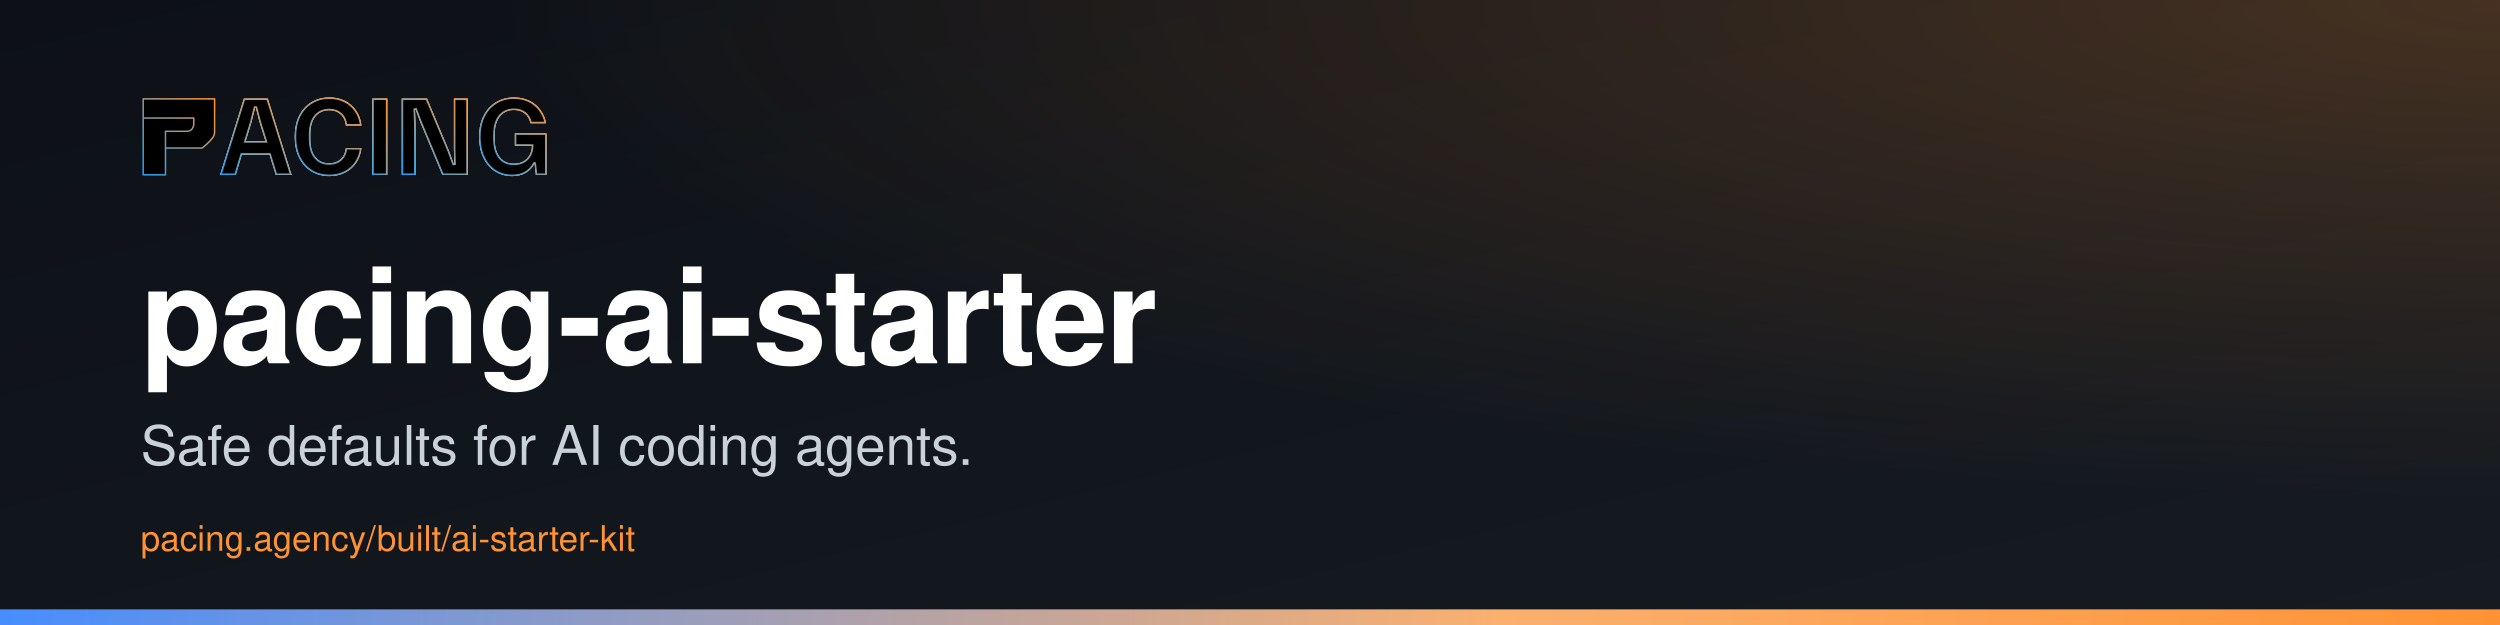
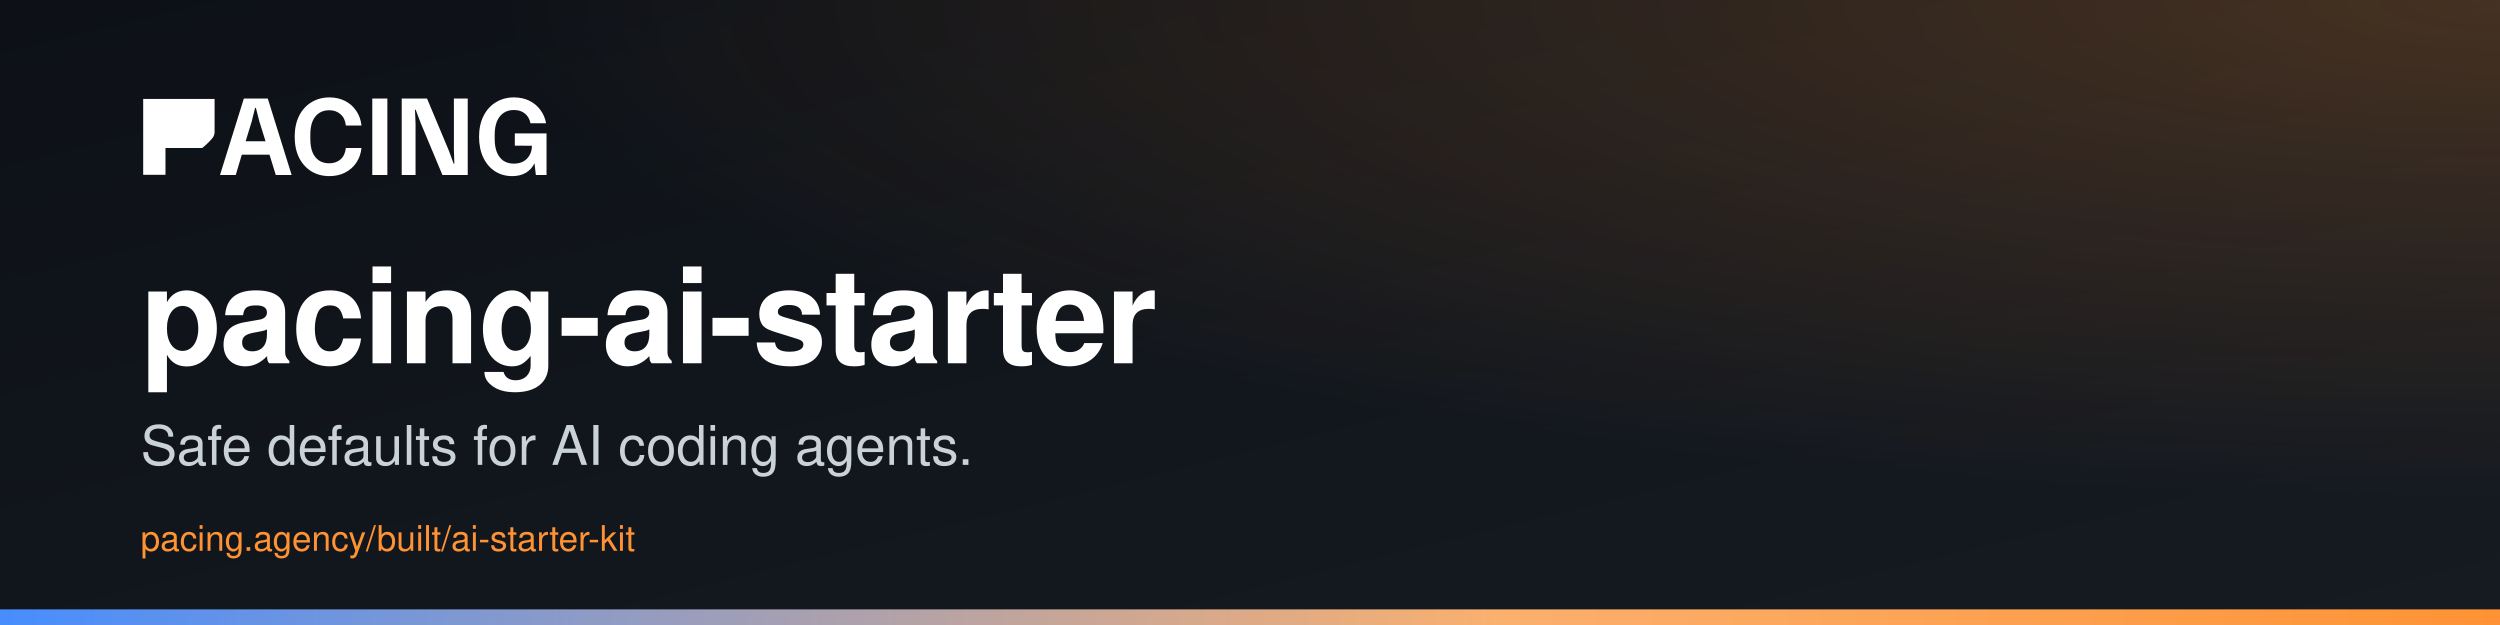
<svg xmlns="http://www.w3.org/2000/svg" width="1280" height="320" viewBox="0 0 1280 320" role="img" aria-label="pacing-ai-starter: Safe defaults for AI coding agents.">
  <defs>
    <linearGradient id="bg" x1="0" y1="0" x2="1" y2="1">
      <stop offset="0" stop-color="#0d1117" />
      <stop offset="1" stop-color="#161b22" />
    </linearGradient>
    <linearGradient id="glow" x1="0" y1="0" x2="1" y2="0">
      <stop offset="0" stop-color="#468dff" />
      <stop offset="0.6" stop-color="#fbb06e" />
      <stop offset="1" stop-color="#ff9233" />
    </linearGradient>
    <radialGradient id="halo" cx="1" cy="0" r="0.8">
      <stop offset="0" stop-color="#ff9233" stop-opacity="0.22" />
      <stop offset="1" stop-color="#ff9233" stop-opacity="0" />
    </radialGradient>
  </defs>
  <rect width="1280" height="320" fill="url(#bg)" />
  <rect width="1280" height="320" fill="url(#halo)" />
  <rect x="0" y="312" width="1280" height="8" fill="url(#glow)" />
  <svg x="64" y="40" width="225" height="60" viewBox="0 0 1458 389">
    <g clip-path="url(#clip0_2377_126)">
      <g>
        <path d="M1284.67 325.284C1263.77 325.284 1244.98 320.059 1228.31 309.607C1211.64 298.907 1198.57 283.728 1189.12 264.069C1179.66 244.411 1174.93 221.268 1174.93 194.642C1174.93 168.016 1179.91 144.874 1189.87 125.215C1199.82 105.557 1213.51 90.502 1230.92 80.05C1248.34 69.35 1268.25 64 1290.65 64C1309.56 64 1326.48 67.608 1341.41 74.825C1356.34 82.041 1368.66 92.244 1378.36 105.432C1388.07 118.372 1394.41 133.178 1397.4 149.851H1345.52C1342.78 135.915 1336.56 125.091 1326.85 117.377C1317.4 109.663 1305.33 105.806 1290.65 105.806C1277.21 105.806 1265.76 109.04 1256.31 115.51C1246.85 121.98 1239.51 131.312 1234.28 143.505C1229.31 155.698 1226.82 170.256 1226.82 187.177V202.107C1226.82 219.029 1229.18 233.586 1233.91 245.779C1238.89 257.973 1246.1 267.429 1255.56 274.147C1265.26 280.617 1276.96 283.852 1290.65 283.852C1302.34 283.852 1312.67 281.488 1321.63 276.76C1330.59 271.783 1337.55 264.816 1342.53 255.857C1347.76 246.899 1350.37 236.448 1350.37 224.503L1293.63 224.13V183.444H1398.89V321.552H1363.43L1358.95 282.732C1358.95 302.142 1358.95 276.76 1358.95 282.732C1352.23 296.419 1342.53 306.995 1329.84 314.46C1317.15 321.676 1302.09 325.284 1284.67 325.284Z" fill="white" />
-         <path d="M1290.65 66.5C1309.23 66.5 1325.78 70.044 1340.32 77.075C1354.89 84.117 1366.89 94.058 1376.35 106.914L1376.36 106.923L1376.36 106.933C1385.25 118.782 1391.25 132.243 1394.37 147.351H1347.54C1344.51 133.887 1338.17 123.191 1328.43 115.439H1328.43C1318.45 107.291 1305.78 103.306 1290.65 103.306C1276.79 103.306 1264.83 106.646 1254.89 113.447C1244.99 120.225 1237.37 129.961 1231.99 142.521L1231.98 142.54L1231.97 142.561C1226.84 155.126 1224.32 170.02 1224.32 187.177V202.107C1224.32 219.251 1226.71 234.131 1231.58 246.684L1231.59 246.704L1231.6 246.724C1236.73 259.295 1244.22 269.156 1254.11 276.186L1254.14 276.207L1254.17 276.228C1264.36 283.016 1276.55 286.353 1290.65 286.353C1302.69 286.353 1313.42 283.916 1322.79 278.971L1322.82 278.959L1322.84 278.945C1332.21 273.742 1339.51 266.438 1344.72 257.071L1344.71 257.07C1350.18 247.685 1352.87 236.802 1352.87 224.503V222.02L1350.38 222.003L1296.13 221.646V185.944H1396.39V319.052H1365.66L1361.45 282.581V281.798C1361.42 281.765 1358.94 279.315 1356.45 281.798V282.142C1349.96 295.151 1340.67 305.181 1328.58 312.296C1316.34 319.254 1301.74 322.784 1284.67 322.784C1264.22 322.784 1245.9 317.68 1229.66 307.503C1213.42 297.078 1200.65 282.27 1191.37 262.985C1182.11 243.731 1177.43 220.974 1177.43 194.643C1177.43 168.328 1182.35 145.588 1192.1 126.345C1201.86 107.07 1215.23 92.383 1232.21 82.194L1232.22 82.188L1232.23 82.181C1249.22 71.745 1268.67 66.5 1290.65 66.5Z" stroke="url(#paint0_linear_2377_126)" stroke-width="5" />
      </g>
      <g>
        <path d="M918.188 67.733H1002.17L1074.59 240.554L1090.64 284.225L1092.88 283.852L1091.38 237.194V67.733H1137.29V321.552H1053.31L980.896 148.358L964.472 104.686L962.233 105.059L964.099 152.09V321.552H918.188V67.733Z" fill="white" />
-         <path d="M1000.51 70.233L1072.26 241.461L1088.29 285.088L1089 287.031L1091.05 286.692L1093.29 286.319L1095.44 285.958L1095.37 283.773L1093.88 237.145V70.233H1134.79V319.052H1054.97L983.214 147.422L966.813 103.806L966.089 101.882L964.062 102.22L961.822 102.593L959.648 102.955L959.735 105.158L961.599 152.14V319.052H920.688V70.233H1000.51Z" stroke="url(#paint1_linear_2377_126)" stroke-width="5" />
      </g>
      <g>
        <path d="M820.498 67.733H870.515V321.552H820.498V67.733Z" fill="white" />
-         <path d="M868.015 70.233V319.052H822.998V70.233H868.015Z" stroke="url(#paint2_linear_2377_126)" stroke-width="5" />
      </g>
      <g>
        <path d="M678.252 325.284C655.857 325.284 635.949 320.059 618.53 309.607C601.111 298.907 587.425 283.728 577.471 264.069C567.766 244.411 562.914 221.268 562.914 194.642C562.914 168.016 567.766 144.874 577.471 125.215C587.425 105.557 601.111 90.502 618.53 80.05C635.949 69.35 655.857 64 678.252 64C697.413 64 714.583 67.857 729.763 75.571C745.191 83.285 757.633 94.234 767.089 108.418C776.794 122.354 782.642 138.653 784.633 157.316H732.749C731.007 141.141 725.159 128.699 715.206 119.99C705.252 111.031 692.685 106.552 677.506 106.552C664.317 106.552 652.995 109.787 643.539 116.257C634.083 122.478 626.867 131.685 621.89 143.878C617.162 155.823 614.798 170.256 614.798 187.177V202.107C614.798 219.029 617.162 233.586 621.89 245.779C626.867 257.724 634.083 266.931 643.539 273.401C652.995 279.622 664.317 282.732 677.506 282.732C692.685 282.732 705.252 278.378 715.206 269.668C725.159 260.71 731.007 248.143 732.749 231.969H784.633C782.642 250.632 776.794 267.055 767.089 281.239C757.633 295.174 745.191 305.999 729.763 313.713C714.583 321.427 697.413 325.284 678.252 325.284Z" fill="white" />
-         <path d="M678.253 66.5C697.07 66.5 713.843 70.285 728.63 77.8L728.638 77.804L728.645 77.808C743.688 85.329 755.797 95.987 765.009 109.805L765.023 109.826L765.038 109.847C773.999 122.714 779.603 137.685 781.817 154.815H734.962C732.883 139.24 726.915 126.926 716.877 118.131H716.878C706.403 108.704 693.214 104.052 677.506 104.052C663.909 104.052 652.089 107.39 642.165 114.168C632.221 120.71 624.711 130.351 619.575 142.934L619.57 142.946L619.565 142.958C614.691 155.272 612.298 170.035 612.298 187.177V202.107C612.298 219.251 614.691 234.131 619.559 246.684L619.57 246.712L619.582 246.741C624.72 259.072 632.222 268.687 642.127 275.464L642.146 275.477L642.165 275.489C652.093 282.021 663.911 285.232 677.506 285.232C693.196 285.232 706.375 280.716 716.852 271.55L716.865 271.538L716.878 271.526C726.909 262.499 732.882 250.067 734.962 234.469H781.818C779.604 251.613 773.997 266.716 765.026 279.827L765.021 279.836C755.811 293.408 743.699 303.95 728.645 311.478L728.638 311.48L728.63 311.484C713.843 318.999 697.07 322.784 678.253 322.784C656.606 322.784 637.417 317.817 620.615 307.938L619.816 307.464C602.833 297.025 589.459 282.211 579.701 262.939C570.206 243.696 565.414 220.955 565.414 194.643C565.414 168.33 570.207 145.588 579.702 126.345C589.462 107.07 602.836 92.383 619.816 82.194L619.828 82.188L619.839 82.181C636.827 71.745 656.273 66.5 678.253 66.5Z" stroke="url(#paint3_linear_2377_126)" stroke-width="5" />
      </g>
      <g>
        <path d="M552.769 321.552H500.139L479.236 253.991H387.413L367.257 321.552H315L394.132 67.733H473.637L552.769 321.552ZM466.172 209.573L445.642 143.878L434.071 98.713H431.458L420.26 143.878L400.104 209.573H466.172Z" fill="white" />
-         <path d="M471.798 70.233L549.37 319.052H501.982L481.624 253.252L481.079 251.491H385.55L385.018 253.277L365.394 319.052H318.398L395.971 70.233H471.798ZM429.031 98.112L417.852 143.202L397.714 208.839L396.722 212.073H469.572L468.558 208.827L448.051 143.205L436.493 98.093L436.012 96.213H429.502L429.031 98.112Z" stroke="url(#paint4_linear_2377_126)" stroke-width="5" />
      </g>
      <g>
        <path d="M60 69H297V181.5C297 181.5 295.846 190.615 292 196C279.5 213.5 256 232 256 232H134V321H60V132.5V69Z" fill="white" />
-         <path d="M134 232H256C256 232 279.5 213.5 292 196C295.846 190.615 297 181.5 297 181.5V69H60V132.5M134 232V176.5H206C218.437 175.206 224 170 228 155.5V132.5H60M134 232V321H60V132.5" stroke="url(#paint5_linear_2377_126)" stroke-width="5" stroke-linecap="round" stroke-linejoin="round" />
      </g>
    </g>
    <defs>
      <filter id="filter0_d_2377_126" x="1096.43" y="-14.5" width="380.958" height="418.284" filterUnits="userSpaceOnUse" color-interpolation-filters="sRGB">
        <feFlood flood-opacity="0" result="BackgroundImageFix" />
        <feColorMatrix in="SourceAlpha" type="matrix" values="0 0 0 0 0 0 0 0 0 0 0 0 0 0 0 0 0 0 127 0" result="hardAlpha" />
        <feOffset />
        <feGaussianBlur stdDeviation="39.25" />
        <feComposite in2="hardAlpha" operator="out" />
        <feColorMatrix type="matrix" values="0 0 0 0 1 0 0 0 0 0.573 0 0 0 0 0.2 0 0 0 0.5 0" />
        <feBlend mode="normal" in2="BackgroundImageFix" result="effect1_dropShadow_2377_126" />
        <feBlend mode="normal" in="SourceGraphic" in2="effect1_dropShadow_2377_126" result="shape" />
      </filter>
      <filter id="filter1_d_2377_126" x="839.688" y="-10.767" width="376.106" height="410.819" filterUnits="userSpaceOnUse" color-interpolation-filters="sRGB">
        <feFlood flood-opacity="0" result="BackgroundImageFix" />
        <feColorMatrix in="SourceAlpha" type="matrix" values="0 0 0 0 0 0 0 0 0 0 0 0 0 0 0 0 0 0 127 0" result="hardAlpha" />
        <feOffset />
        <feGaussianBlur stdDeviation="39.25" />
        <feComposite in2="hardAlpha" operator="out" />
        <feColorMatrix type="matrix" values="0 0 0 0 1 0 0 0 0 0.573 0 0 0 0 0.2 0 0 0 0.5 0" />
        <feBlend mode="normal" in2="BackgroundImageFix" result="effect1_dropShadow_2377_126" />
        <feBlend mode="normal" in="SourceGraphic" in2="effect1_dropShadow_2377_126" result="shape" />
      </filter>
      <filter id="filter2_d_2377_126" x="741.998" y="-10.767" width="207.017" height="410.819" filterUnits="userSpaceOnUse" color-interpolation-filters="sRGB">
        <feFlood flood-opacity="0" result="BackgroundImageFix" />
        <feColorMatrix in="SourceAlpha" type="matrix" values="0 0 0 0 0 0 0 0 0 0 0 0 0 0 0 0 0 0 127 0" result="hardAlpha" />
        <feOffset />
        <feGaussianBlur stdDeviation="39.25" />
        <feComposite in2="hardAlpha" operator="out" />
        <feColorMatrix type="matrix" values="0 0 0 0 1 0 0 0 0 0.573 0 0 0 0 0.2 0 0 0 0.5 0" />
        <feBlend mode="normal" in2="BackgroundImageFix" result="effect1_dropShadow_2377_126" />
        <feBlend mode="normal" in="SourceGraphic" in2="effect1_dropShadow_2377_126" result="shape" />
      </filter>
      <filter id="filter3_d_2377_126" x="484.414" y="-14.5" width="378.719" height="418.284" filterUnits="userSpaceOnUse" color-interpolation-filters="sRGB">
        <feFlood flood-opacity="0" result="BackgroundImageFix" />
        <feColorMatrix in="SourceAlpha" type="matrix" values="0 0 0 0 0 0 0 0 0 0 0 0 0 0 0 0 0 0 127 0" result="hardAlpha" />
        <feOffset />
        <feGaussianBlur stdDeviation="39.25" />
        <feComposite in2="hardAlpha" operator="out" />
        <feColorMatrix type="matrix" values="0 0 0 0 1 0 0 0 0 0.573 0 0 0 0 0.2 0 0 0 0.5 0" />
        <feBlend mode="normal" in2="BackgroundImageFix" result="effect1_dropShadow_2377_126" />
        <feBlend mode="normal" in="SourceGraphic" in2="effect1_dropShadow_2377_126" result="shape" />
      </filter>
      <filter id="filter4_d_2377_126" x="236.5" y="-10.767" width="394.769" height="410.819" filterUnits="userSpaceOnUse" color-interpolation-filters="sRGB">
        <feFlood flood-opacity="0" result="BackgroundImageFix" />
        <feColorMatrix in="SourceAlpha" type="matrix" values="0 0 0 0 0 0 0 0 0 0 0 0 0 0 0 0 0 0 127 0" result="hardAlpha" />
        <feOffset />
        <feGaussianBlur stdDeviation="39.25" />
        <feComposite in2="hardAlpha" operator="out" />
        <feColorMatrix type="matrix" values="0 0 0 0 1 0 0 0 0 0.573 0 0 0 0 0.2 0 0 0 0.5 0" />
        <feBlend mode="normal" in2="BackgroundImageFix" result="effect1_dropShadow_2377_126" />
        <feBlend mode="normal" in="SourceGraphic" in2="effect1_dropShadow_2377_126" result="shape" />
      </filter>
      <filter id="filter5_d_2377_126" x="-21" y="-12" width="399" height="414" filterUnits="userSpaceOnUse" color-interpolation-filters="sRGB">
        <feFlood flood-opacity="0" result="BackgroundImageFix" />
        <feColorMatrix in="SourceAlpha" type="matrix" values="0 0 0 0 0 0 0 0 0 0 0 0 0 0 0 0 0 0 127 0" result="hardAlpha" />
        <feOffset />
        <feGaussianBlur stdDeviation="39.25" />
        <feComposite in2="hardAlpha" operator="out" />
        <feColorMatrix type="matrix" values="0 0 0 0 1 0 0 0 0 0.573 0 0 0 0 0.2 0 0 0 0.5 0" />
        <feBlend mode="normal" in2="BackgroundImageFix" result="effect1_dropShadow_2377_126" />
        <feBlend mode="normal" in="SourceGraphic" in2="effect1_dropShadow_2377_126" result="shape" />
      </filter>
      <linearGradient id="paint0_linear_2377_126" x1="1390.39" y1="64" x2="1145.58" y2="309.903" gradientUnits="userSpaceOnUse">
        <stop stop-color="#FF9233" />
        <stop offset="1" stop-color="#18A0FB" />
      </linearGradient>
      <linearGradient id="paint1_linear_2377_126" x1="1128.97" y1="67.733" x2="891.172" y2="308.294" gradientUnits="userSpaceOnUse">
        <stop stop-color="#FF9233" />
        <stop offset="1" stop-color="#18A0FB" />
      </linearGradient>
      <linearGradient id="paint2_linear_2377_126" x1="868.616" y1="67.733" x2="764.339" y2="91.813" gradientUnits="userSpaceOnUse">
        <stop stop-color="#FF9233" />
        <stop offset="1" stop-color="#18A0FB" />
      </linearGradient>
      <linearGradient id="paint3_linear_2377_126" x1="776.213" y1="64" x2="531.406" y2="307.443" gradientUnits="userSpaceOnUse">
        <stop stop-color="#FF9233" />
        <stop offset="1" stop-color="#18A0FB" />
      </linearGradient>
      <linearGradient id="paint4_linear_2377_126" x1="543.74" y1="67.733" x2="306.954" y2="327.67" gradientUnits="userSpaceOnUse">
        <stop stop-color="#FF9233" />
        <stop offset="1" stop-color="#18A0FB" />
      </linearGradient>
      <linearGradient id="paint5_linear_2377_126" x1="288" y1="69" x2="53" y2="328" gradientUnits="userSpaceOnUse">
        <stop stop-color="#FF9233" />
        <stop offset="1" stop-color="#18A0FB" />
      </linearGradient>
      <clipPath id="clip0_2377_126">
        <rect width="1458" height="389" fill="white" />
      </clipPath>
    </defs>
  </svg>
  <text x="72" y="186" font-family="-apple-system,BlinkMacSystemFont,'Segoe UI',Helvetica,Arial,sans-serif" font-size="68" font-weight="700" letter-spacing="-1" fill="#ffffff">pacing-ai-starter</text>
  <text x="72" y="238" font-family="-apple-system,BlinkMacSystemFont,'Segoe UI',Helvetica,Arial,sans-serif" font-size="28" fill="#c9d1d9">Safe defaults for AI coding agents.</text>
  <text x="72" y="282" font-family="-apple-system,BlinkMacSystemFont,'Segoe UI',Helvetica,Arial,sans-serif" font-size="18" fill="#ff9233">pacing.agency/built/ai-starter-kit</text>
</svg>
